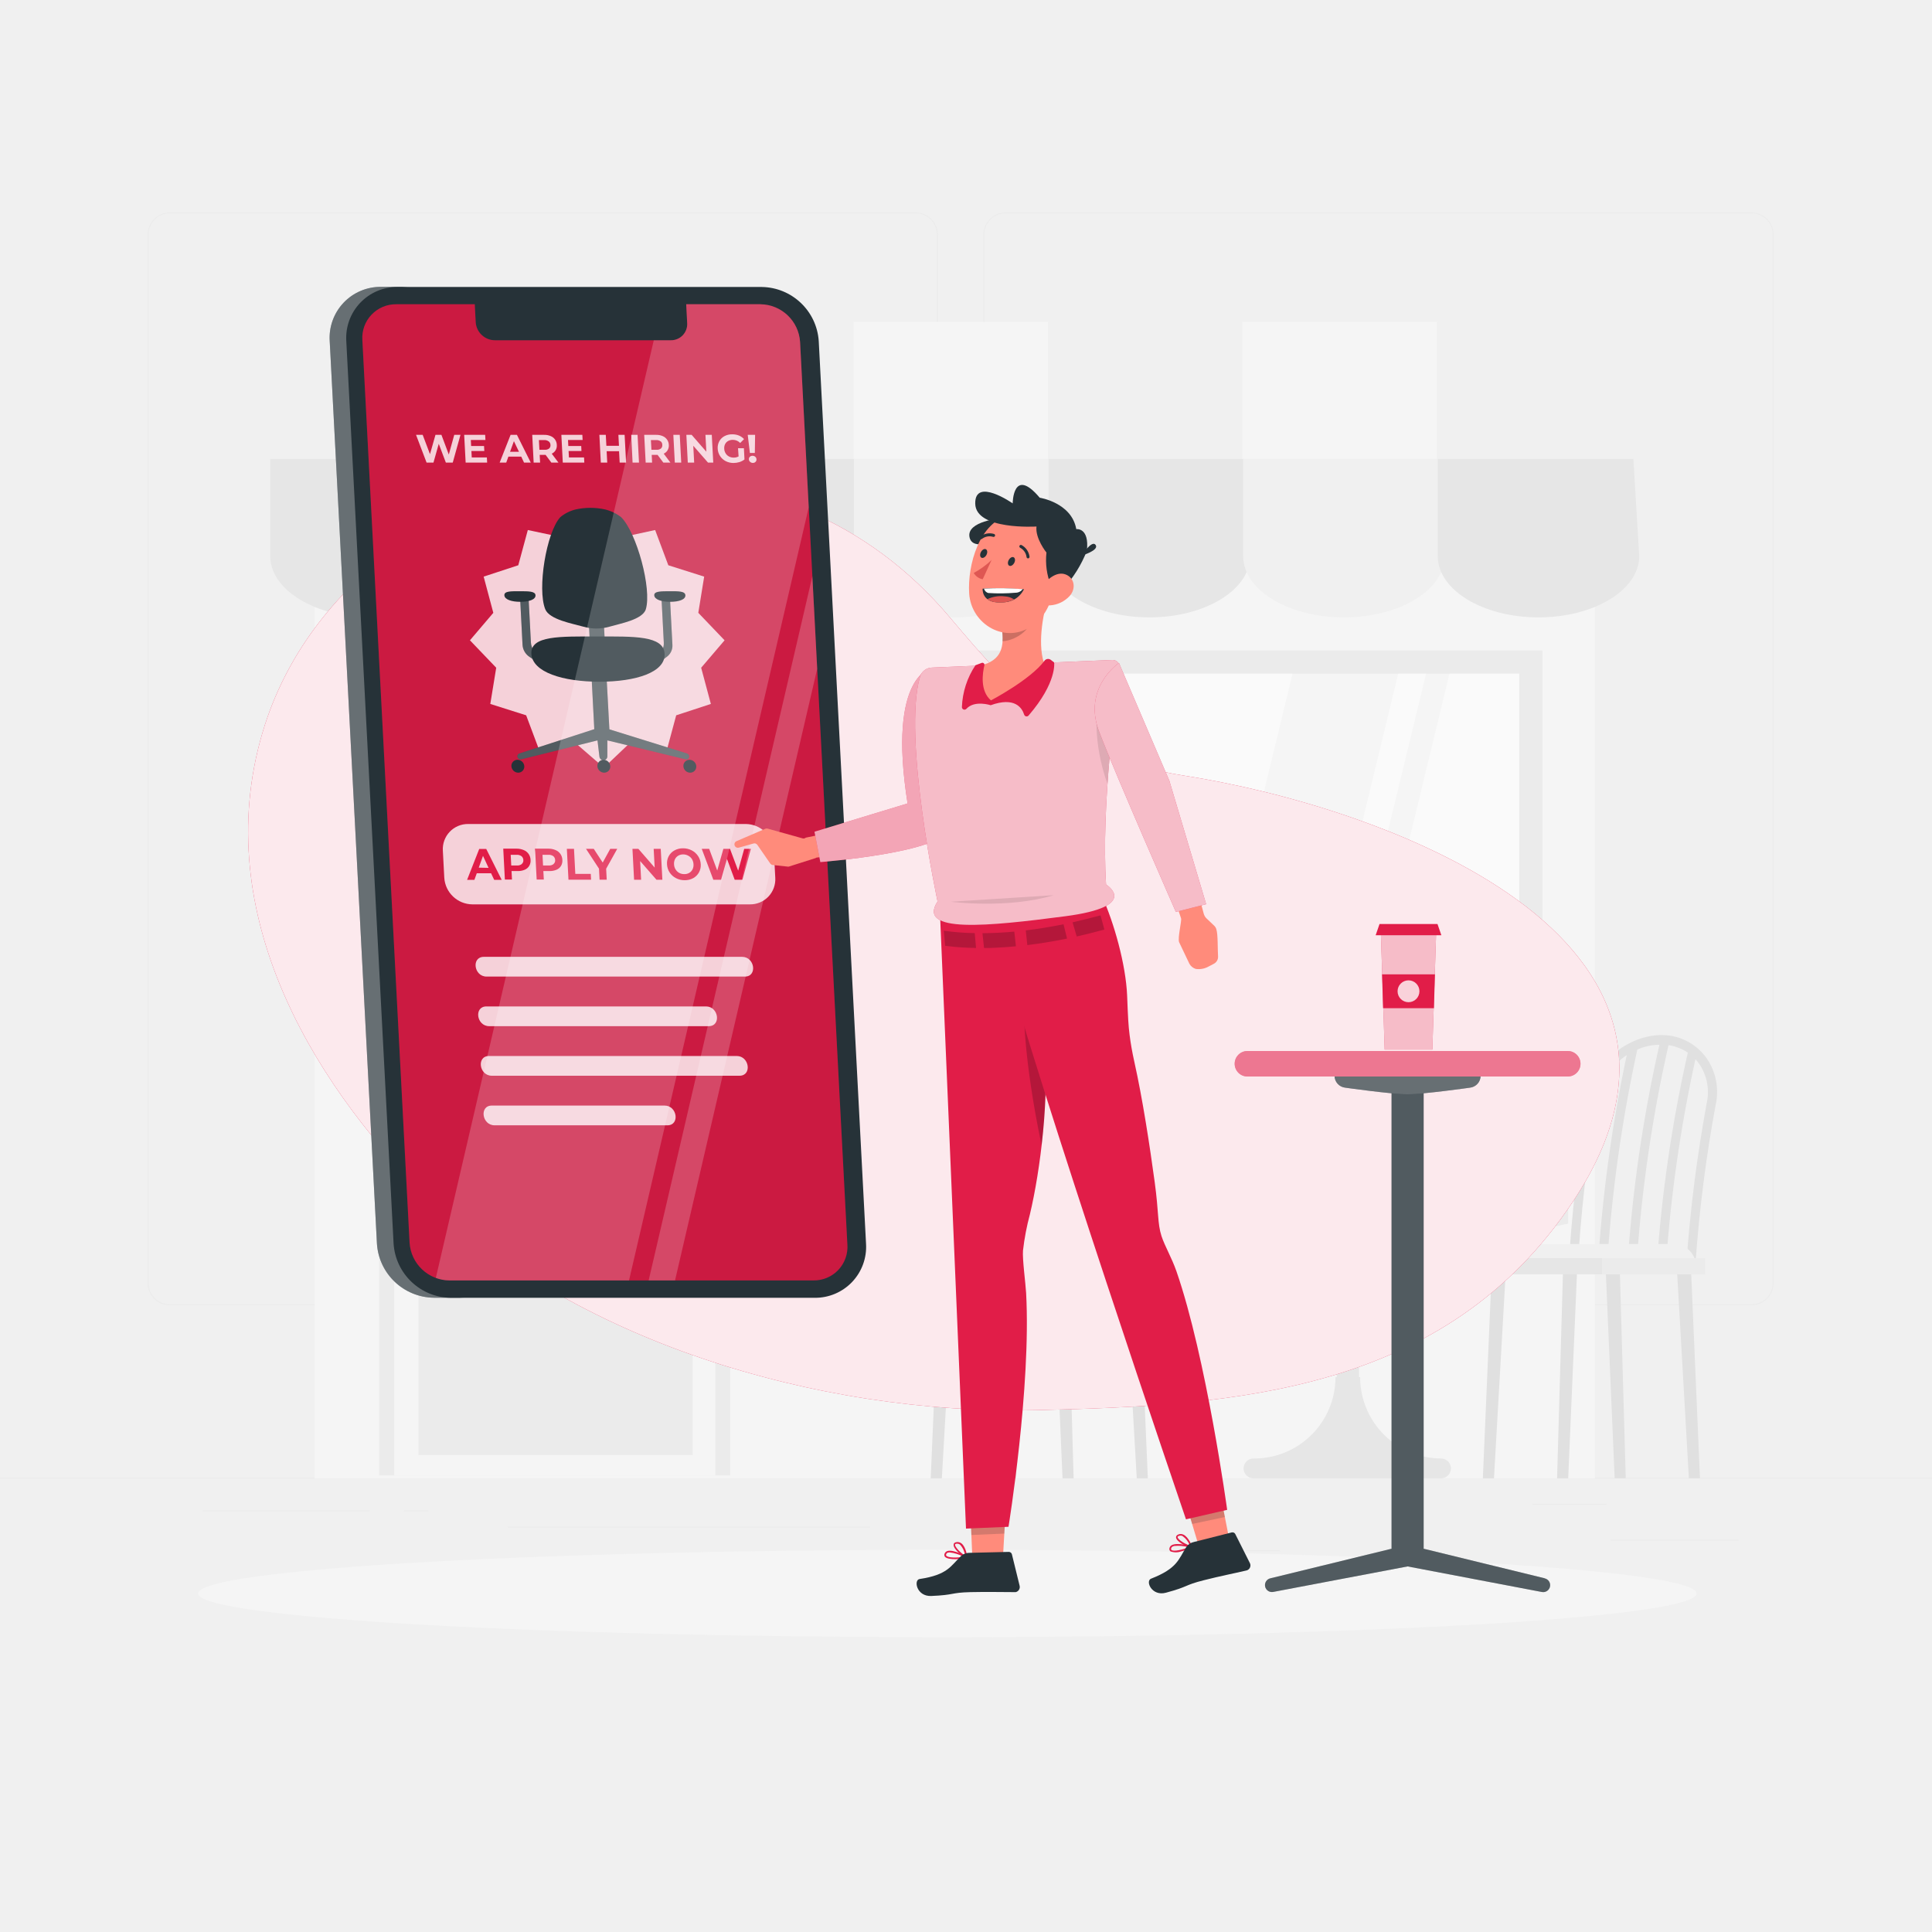
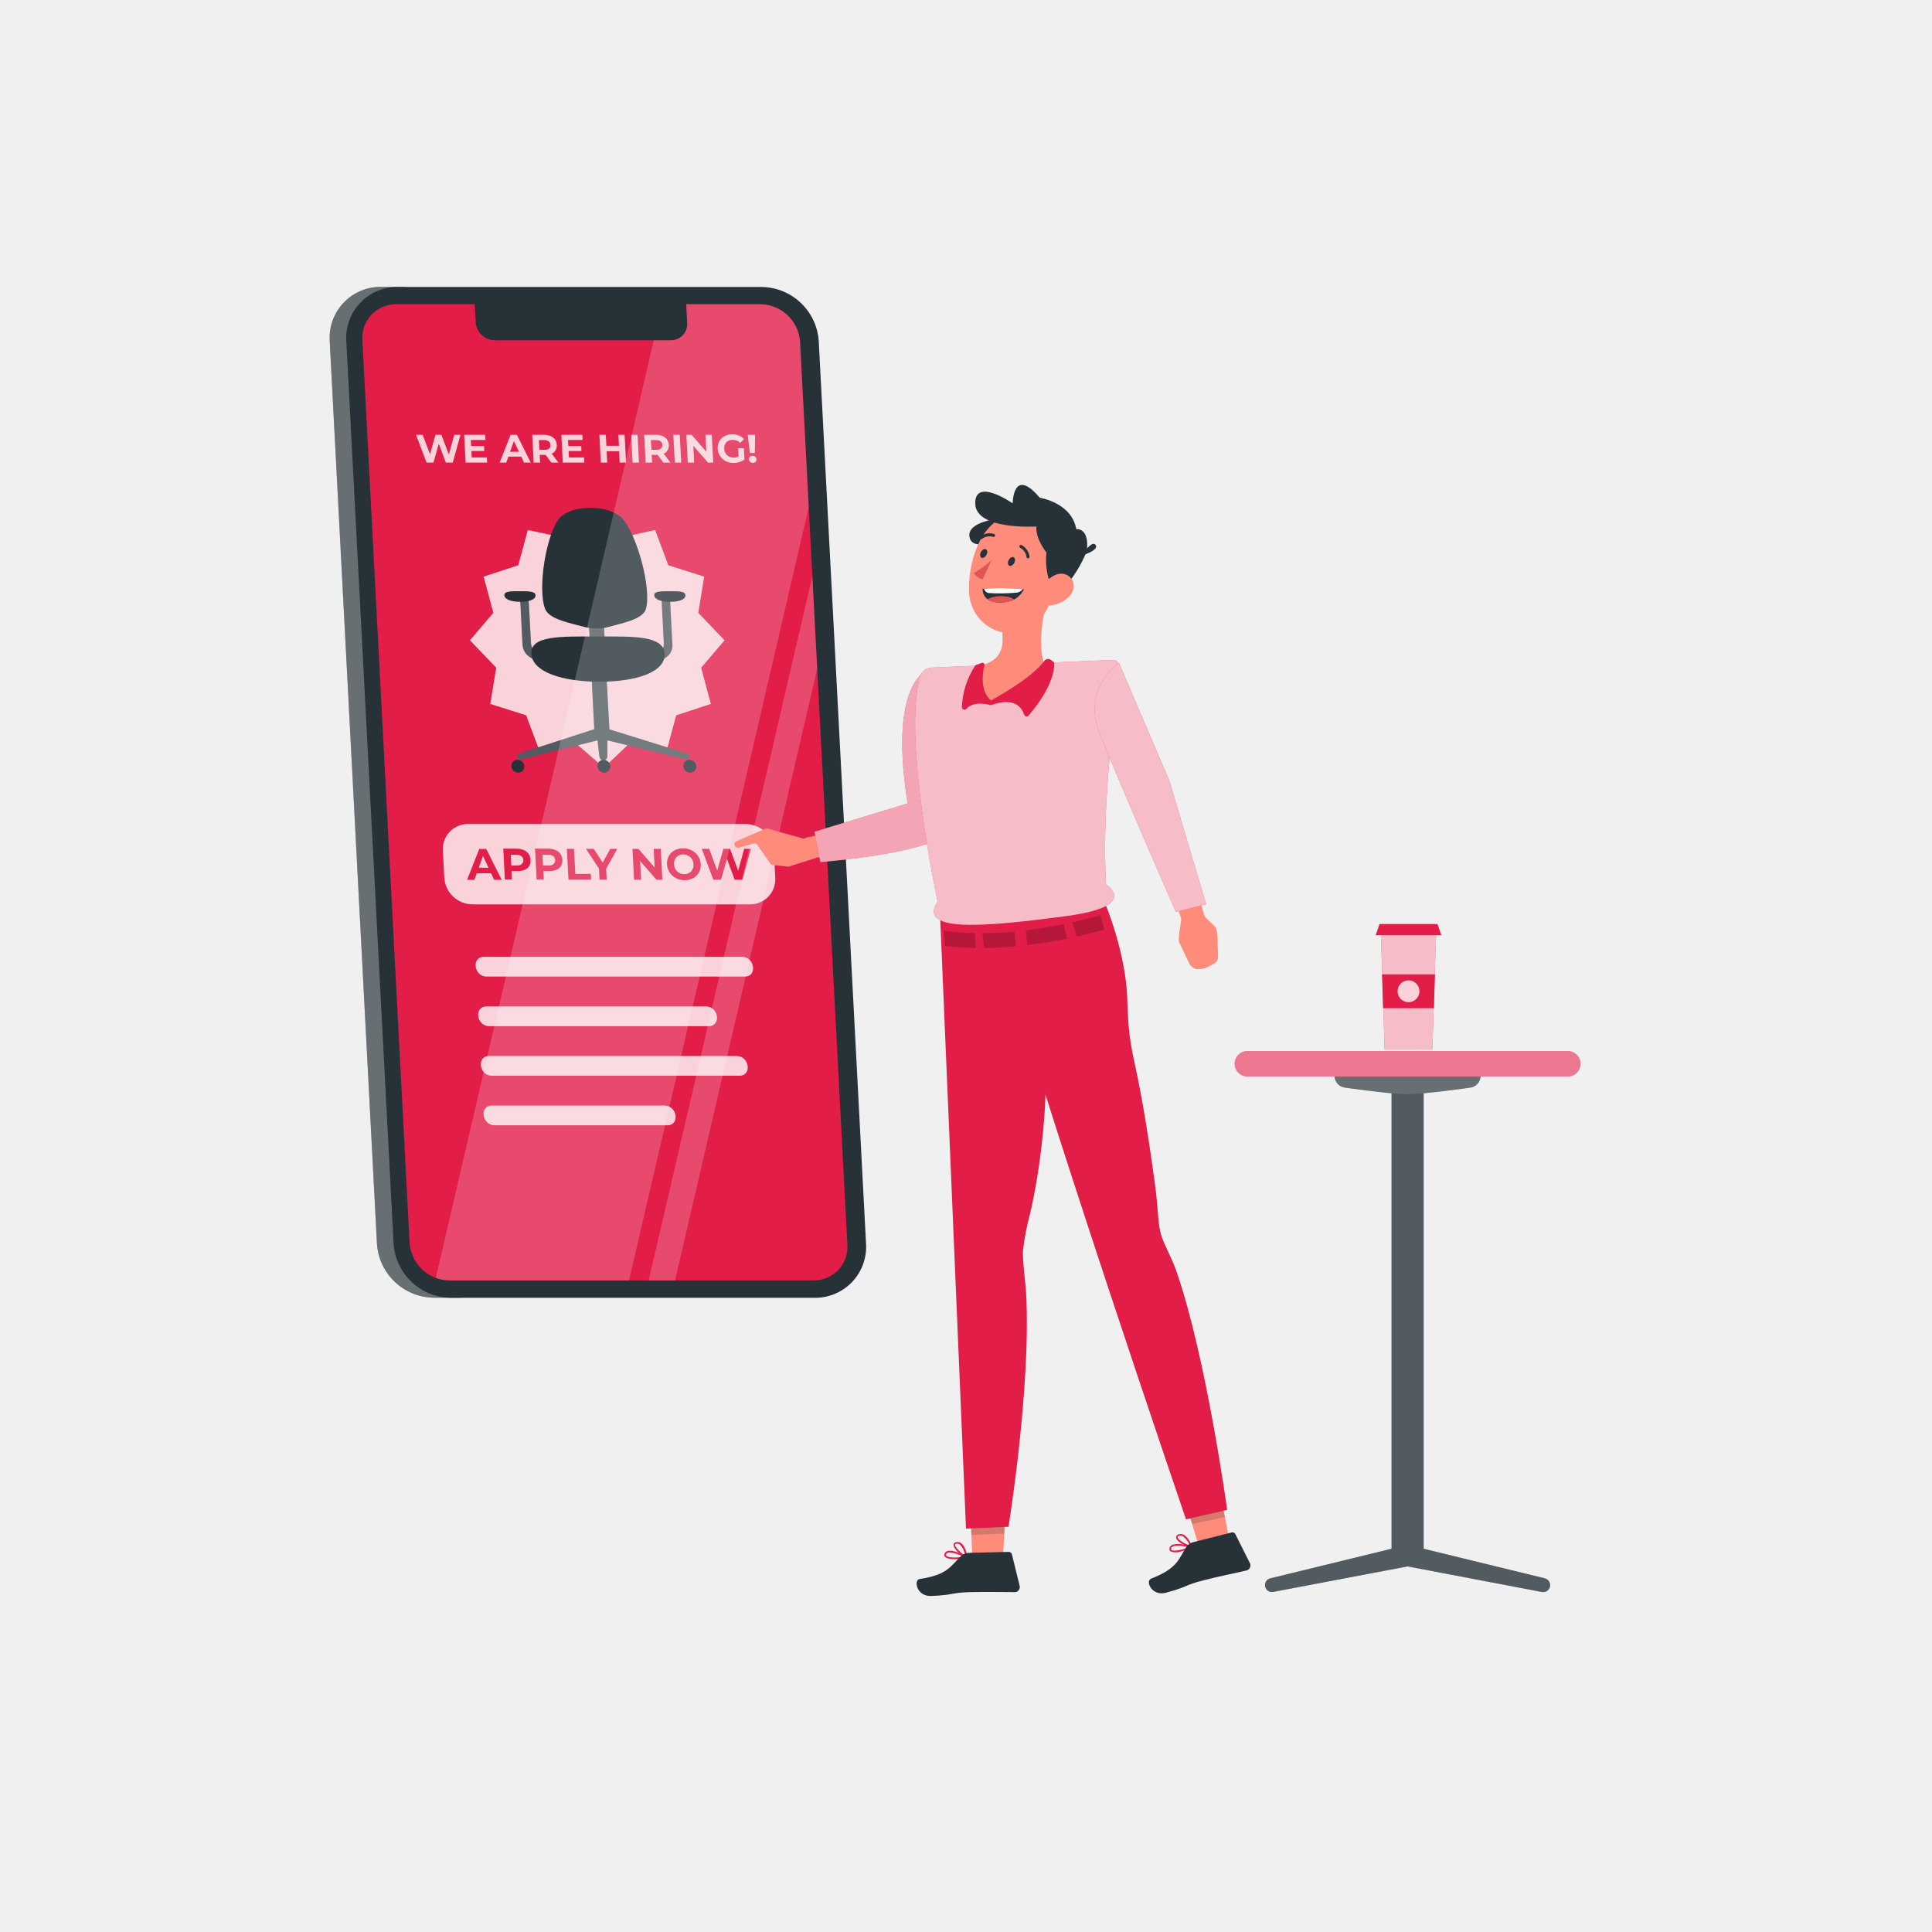
<svg xmlns="http://www.w3.org/2000/svg" viewBox="0 0 500 500">
-   <g id="background-complete">
-     <rect x="416.78" y="398.49" width="33.12" height="0.25" style="fill:#ebebeb" />
-     <rect x="322.53" y="401.21" width="8.69" height="0.25" style="fill:#ebebeb" />
-     <rect x="396.59" y="389.21" width="19.19" height="0.25" style="fill:#ebebeb" />
-     <rect x="52.46" y="390.89" width="43.19" height="0.25" style="fill:#ebebeb" />
-     <rect x="104.56" y="390.89" width="6.33" height="0.25" style="fill:#ebebeb" />
-     <rect x="131.47" y="395.11" width="93.68" height="0.25" style="fill:#ebebeb" />
-     <path d="M237,337.8H43.92a5.71,5.71,0,0,1-5.71-5.71V60.66A5.71,5.71,0,0,1,43.92,55H237a5.71,5.71,0,0,1,5.71,5.71V332.09A5.71,5.71,0,0,1,237,337.8ZM43.92,55.2a5.47,5.47,0,0,0-5.46,5.46V332.09a5.47,5.47,0,0,0,5.46,5.46H237a5.47,5.47,0,0,0,5.46-5.46V60.66A5.47,5.47,0,0,0,237,55.2Z" style="fill:#ebebeb" />
-     <path d="M453.31,337.8H260.21a5.72,5.72,0,0,1-5.71-5.71V60.66A5.72,5.72,0,0,1,260.21,55h193.1A5.71,5.71,0,0,1,459,60.66V332.09A5.71,5.71,0,0,1,453.31,337.8ZM260.21,55.2a5.47,5.47,0,0,0-5.46,5.46V332.09a5.47,5.47,0,0,0,5.46,5.46h193.1a5.47,5.47,0,0,0,5.46-5.46V60.66a5.47,5.47,0,0,0-5.46-5.46Z" style="fill:#ebebeb" />
-     <rect y="382.4" width="500" height="0.25" style="fill:#ebebeb" />
-     <rect x="81.41" y="113.33" width="331.35" height="269.26" style="fill:#f5f5f5" />
-     <rect x="69.94" y="83.28" width="50.61" height="35.85" style="fill:#f0f0f0" />
-     <rect x="120.25" y="83.28" width="50.61" height="35.85" style="fill:#f5f5f5" />
-     <rect x="170.57" y="83.28" width="50.61" height="35.85" style="fill:#f0f0f0" />
-     <rect x="220.89" y="83.28" width="50.61" height="35.85" style="fill:#f5f5f5" />
-     <rect x="271.2" y="83.28" width="50.61" height="35.85" style="fill:#f0f0f0" />
-     <rect x="321.52" y="83.28" width="50.61" height="35.85" style="fill:#f5f5f5" />
-     <rect x="371.83" y="83.28" width="50.61" height="35.85" style="fill:#f0f0f0" />
-     <path d="M122.08,143.93c0,8.75-11.67,15.85-26.07,15.85s-26.07-7.1-26.07-15.85V118.78h50.63Z" style="fill:#e6e6e6" />
-     <path d="M172.44,143.93c0,8.75-11.67,15.85-26.07,15.85s-26.07-7.1-26.07-15.85V118.78h50.63Z" style="fill:#f0f0f0" />
-     <path d="M222.8,143.93c0,8.75-11.67,15.85-26.07,15.85s-26.07-7.1-26.07-15.85V118.78h50.63Z" style="fill:#e6e6e6" />
-     <path d="M273.16,143.93c0,8.75-11.67,15.85-26.07,15.85S221,152.68,221,143.93V118.78h50.62Z" style="fill:#f0f0f0" />
-     <path d="M323.52,143.93c0,8.75-11.68,15.85-26.07,15.85s-26.08-7.1-26.08-15.85V118.78H322Z" style="fill:#e6e6e6" />
-     <path d="M373.88,143.93c0,8.75-11.68,15.85-26.08,15.85s-26.07-7.1-26.07-15.85V118.78h50.63Z" style="fill:#f0f0f0" />
-     <path d="M424.23,143.93c0,8.75-11.67,15.85-26.07,15.85s-26.07-7.1-26.07-15.85V118.78h50.63Z" style="fill:#e6e6e6" />
-     <rect x="245.08" y="171.34" width="151.1" height="85.72" style="fill:#fafafa" />
-     <polygon points="341.84 257 314.49 257 335.03 172.18 362.38 172.18 341.84 257" style="fill:#f5f5f5" />
-     <polygon points="355.11 257 349.05 257 369.59 172.18 375.65 172.18 355.11 257" style="fill:#f5f5f5" />
-     <polygon points="270.85 257 267.78 257 288.32 172.18 291.39 172.18 270.85 257" style="fill:#f5f5f5" />
-     <path d="M399.18,260.06H242.08V168.34h157.1Zm-151.1-6h145.1V174.34H248.08Z" style="fill:#ebebeb" />
-     <rect x="98.14" y="166.22" width="90.84" height="215.61" style="fill:#ebebeb" />
-     <rect x="102.01" y="170.13" width="83.12" height="211.71" style="fill:#f5f5f5" />
-     <rect x="108.29" y="198.06" width="33.32" height="77.53" style="fill:#fafafa" />
-     <rect x="145.95" y="198.06" width="33.32" height="77.53" style="fill:#fafafa" />
-     <rect x="108.29" y="299.04" width="70.98" height="77.53" style="fill:#ebebeb" />
-     <path d="M125.58,175.75H162A17.28,17.28,0,0,1,179.27,193v1a0,0,0,0,1,0,0h-71a0,0,0,0,1,0,0v-1A17.28,17.28,0,0,1,125.58,175.75Z" style="fill:#fafafa" />
-     <rect x="108.29" y="279.08" width="6.06" height="15.79" style="fill:#e6e6e6" />
-     <rect x="114.35" y="279.08" width="1.19" height="15.79" transform="translate(229.9 573.95) rotate(180)" style="fill:#e0e0e0" />
-     <circle cx="109.8" cy="285.29" r="2.56" style="fill:#e0e0e0" />
-     <rect x="110.55" y="289.7" width="1.32" height="3.2" style="fill:#e0e0e0" />
-     <path d="M111.11,285.29a3.57,3.57,0,1,1-3.57-3.58A3.57,3.57,0,0,1,111.11,285.29Z" style="fill:#ebebeb" />
-     <rect x="345.95" y="323.87" width="5.75" height="41.5" style="fill:#e6e6e6" />
-     <polygon points="405.83 316.68 317.83 334.68 291.83 316.68 291.83 299 405.83 299 405.83 316.68" style="fill:#ebebeb" />
-     <path d="M345.62,356.4a21.05,21.05,0,0,1-21.05,21.06h0a2.57,2.57,0,1,0,0,5.13h48.52a2.57,2.57,0,0,0,0-5.13A21.06,21.06,0,0,1,352,356.4Z" style="fill:#e6e6e6" />
-     <path d="M267.61,284.84a404,404,0,0,1,5.06,44.56l2.35-.2a406.53,406.53,0,0,0-5.1-44.85c-1.42-9.58-11-17.06-20.16-16.44a14.26,14.26,0,0,0-10.56,5.95A15.39,15.39,0,0,0,236.79,286,364.38,364.38,0,0,1,242,326.49l2.35-.15a369.68,369.68,0,0,0-5.21-40.77,13,13,0,0,1,2-10.3,12.21,12.21,0,0,1,.91-1.11,363.64,363.64,0,0,1,7.62,53.06l2.35-.17a359.26,359.26,0,0,0-8-54.61,12.41,12.41,0,0,1,5-1.93A363.62,363.62,0,0,1,257.32,328l2.35-.18a367.25,367.25,0,0,0-8.29-57.44,14.86,14.86,0,0,1,5.7,1.23A374,374,0,0,1,265,328.67l2.35-.19a377.55,377.55,0,0,0-7.51-55.43A18.29,18.29,0,0,1,267.61,284.84Z" style="fill:#e0e0e0" />
-     <path d="M296,327.7H241.91a5.76,5.76,0,0,1,5.75-5.75h42.61A5.76,5.76,0,0,1,296,327.7Z" style="fill:#f0f0f0" />
-     <polygon points="243.75 382.59 240.87 382.59 243.22 327.7 246.88 327.7 243.75 382.59" style="fill:#e0e0e0" />
-     <polygon points="262.95 382.59 260.08 382.59 261.65 327.7 265.31 327.7 262.95 382.59" style="fill:#e0e0e0" />
-     <polygon points="277.85 382.59 274.98 382.59 272.63 327.7 276.29 327.7 277.85 382.59" style="fill:#e0e0e0" />
-     <polygon points="297.06 382.59 294.19 382.59 291.05 327.7 294.71 327.7 297.06 382.59" style="fill:#e0e0e0" />
-     <rect x="266.23" y="325.61" width="32.15" height="4.18" style="fill:#e6e6e6" />
-     <rect x="239.55" y="325.61" width="26.67" height="4.18" style="fill:#ebebeb" />
-     <path d="M413.21,284.84a403.93,403.93,0,0,0-5,44.56l-2.35-.2a406.53,406.53,0,0,1,5.1-44.85c1.41-9.58,11-17.06,20.16-16.44a14.24,14.24,0,0,1,10.55,5.95A15.35,15.35,0,0,1,444,286a366.77,366.77,0,0,0-5.17,40.46l-2.34-.15a369.65,369.65,0,0,1,5.2-40.77,13,13,0,0,0-2-10.3,10.83,10.83,0,0,0-.92-1.11,362.27,362.27,0,0,0-7.61,53.06l-2.35-.17a358,358,0,0,1,8-54.61,12.4,12.4,0,0,0-5-1.93A364.79,364.79,0,0,0,423.5,328l-2.35-.18a367.27,367.27,0,0,1,8.3-57.44,15,15,0,0,0-5.71,1.23,372.76,372.76,0,0,0-7.91,57.11l-2.35-.19A374.88,374.88,0,0,1,421,273.05,18.34,18.34,0,0,0,413.21,284.84Z" style="fill:#e0e0e0" />
-     <path d="M384.81,327.7h54.1a5.75,5.75,0,0,0-5.75-5.75h-42.6a5.75,5.75,0,0,0-5.75,5.75Z" style="fill:#f0f0f0" />
-     <polygon points="437.08 382.59 439.95 382.59 437.6 327.7 433.94 327.7 437.08 382.59" style="fill:#e0e0e0" />
-     <polygon points="417.87 382.59 420.74 382.59 419.18 327.7 415.52 327.7 417.87 382.59" style="fill:#e0e0e0" />
-     <polygon points="402.97 382.59 405.85 382.59 408.2 327.7 404.54 327.7 402.97 382.59" style="fill:#e0e0e0" />
-     <polygon points="383.76 382.59 386.64 382.59 389.77 327.7 386.11 327.7 383.76 382.59" style="fill:#e0e0e0" />
-     <rect x="382.45" y="325.61" width="32.15" height="4.18" transform="translate(797.05 655.4) rotate(180)" style="fill:#e6e6e6" />
-     <rect x="414.6" y="325.61" width="26.67" height="4.18" transform="translate(855.87 655.4) rotate(180)" style="fill:#ebebeb" />
-   </g>
-   <g id="background-simple">
-     <path d="M268.27,364.94c51-1.15,105.77-4.37,138.74-53.88,45.85-68.84-50.08-102.47-100.69-110.35-29-4.52-43.42-20.72-60.43-40.85-21.39-25.31-49.69-36.52-85.5-36.87-39.94-.39-79.45,26-91.85,64.65-15,46.85,11.52,91.6,41.33,121.37C147.41,346.5,210.89,366.23,268.27,364.94Z" style="fill:#e11d48" />
-     <g style="opacity:0.9">
-       <path d="M268.27,364.94c51-1.15,105.77-4.37,138.74-53.88,45.85-68.84-50.08-102.47-100.69-110.35-29-4.52-43.42-20.72-60.43-40.85-21.39-25.31-49.69-36.52-85.5-36.87-39.94-.39-79.45,26-91.85,64.65-15,46.85,11.52,91.6,41.33,121.37C147.41,346.5,210.89,366.23,268.27,364.94Z" style="fill:#fff" />
-     </g>
-   </g>
-   <g id="Shadow">
-     <ellipse id="path" cx="245.18" cy="412.39" rx="193.89" ry="11.32" style="fill:#f5f5f5" />
-   </g>
  <g id="Device">
    <path d="M98.62,74.24h7.69A13.18,13.18,0,0,0,93,88.27l12.24,233.58a15,15,0,0,0,14.76,14h-7.69a14.94,14.94,0,0,1-14.76-14L85.33,88.27A13.17,13.17,0,0,1,98.62,74.24Z" style="fill:#263238" />
    <path d="M98.62,74.24h7.69A13.18,13.18,0,0,0,93,88.27l12.24,233.58a15,15,0,0,0,14.76,14h-7.69a14.94,14.94,0,0,1-14.76-14L85.33,88.27A13.17,13.17,0,0,1,98.62,74.24Z" style="fill:#fff;opacity:0.3" />
    <path d="M116.62,335.87h94.22a13.18,13.18,0,0,0,13.29-14L211.89,88.27a15,15,0,0,0-14.76-14H102.91a13.18,13.18,0,0,0-13.29,14l12.24,233.58A15,15,0,0,0,116.62,335.87Z" style="fill:#263238" />
    <path d="M219.3,322.08,207.06,88.5a10.42,10.42,0,0,0-10.27-9.76h-19.2l.25,4.84a4.18,4.18,0,0,1-4.24,4.48H128.11a5,5,0,0,1-5-4.71l-.24-4.61H102.58A8.69,8.69,0,0,0,93.78,88L106,321.61a10.42,10.42,0,0,0,10.27,9.76H210.5a8.67,8.67,0,0,0,8.8-9.29Z" style="fill:#e11d48" />
-     <path d="M219.3,322.08,207.06,88.5a10.42,10.42,0,0,0-10.27-9.76h-19.2l.25,4.84a4.18,4.18,0,0,1-4.24,4.48H128.11a5,5,0,0,1-5-4.71l-.24-4.61H102.58A8.69,8.69,0,0,0,93.78,88L106,321.61a10.42,10.42,0,0,0,10.27,9.76H210.5a8.67,8.67,0,0,0,8.8-9.29Z" style="opacity:0.1" />
    <g style="opacity:0.8">
      <path d="M192.77,252.74H125.93c-3.29,0-4-5.11-.71-5.11h66.84c3.29,0,4,5.11.71,5.11Z" style="fill:#fff" />
      <path d="M183.42,265.57H126.6c-3.29,0-4-5.11-.71-5.11h56.82c3.29,0,4,5.11.71,5.11Z" style="fill:#fff" />
      <path d="M191.38,278.4h-64.1c-3.29,0-4-5.11-.72-5.11h64.1c3.3,0,4,5.11.72,5.11Z" style="fill:#fff" />
      <path d="M172.74,291.23H128c-3.29,0-4-5.11-.72-5.11H172c3.29,0,4,5.11.72,5.11Z" style="fill:#fff" />
    </g>
    <g style="opacity:0.8">
      <path d="M119.17,112.54l-2,7.18h-1.78l-1.84-4.86-1.37,4.86h-1.78l-2.73-7.18h1.72l1.89,5,1.42-5h1.54l1.91,5.09,1.41-5.09Z" style="fill:#fff" />
      <path d="M126,118.39l.07,1.33h-5.56l-.38-7.18h5.43l.07,1.33h-3.78l.08,1.56h3.34l.07,1.29H122l.09,1.67Z" style="fill:#fff" />
      <path d="M134.9,118.18h-3.33l-.56,1.54h-1.7l2.83-7.18h1.64l3.58,7.18h-1.74Zm-.59-1.26L133,114.17l-1,2.75Z" style="fill:#fff" />
      <path d="M142.69,119.72l-1.49-2h-1.53l.11,2h-1.67l-.37-7.18h3.11a4,4,0,0,1,1.67.32,2.52,2.52,0,0,1,1.58,2.28,2.28,2.28,0,0,1-.31,1.38,2.25,2.25,0,0,1-1,.89l1.74,2.31Zm-.71-5.5a1.8,1.8,0,0,0-1.16-.33h-1.35l.13,2.51H141a1.65,1.65,0,0,0,1.12-.33,1.09,1.09,0,0,0,.34-.93A1.18,1.18,0,0,0,142,114.22Z" style="fill:#fff" />
      <path d="M151.15,118.39l.07,1.33h-5.57l-.37-7.18h5.43l.07,1.33H147l.08,1.56h3.34l.06,1.29h-3.33l.09,1.67Z" style="fill:#fff" />
      <path d="M161.65,112.54l.38,7.18h-1.66l-.16-2.94H157l.15,2.94h-1.66l-.37-7.18h1.66l.15,2.83h3.26l-.15-2.83Z" style="fill:#fff" />
      <path d="M163.36,112.54H165l.37,7.18h-1.66Z" style="fill:#fff" />
      <path d="M171.67,119.72l-1.49-2h-1.52l.1,2H167.1l-.38-7.18h3.11a4,4,0,0,1,1.67.32,2.61,2.61,0,0,1,1.13.9,2.56,2.56,0,0,1,.46,1.38,2.36,2.36,0,0,1-.32,1.38,2.18,2.18,0,0,1-1,.89l1.73,2.31Zm-.71-5.5a1.77,1.77,0,0,0-1.15-.33h-1.36l.14,2.51h1.35a1.65,1.65,0,0,0,1.12-.33,1.09,1.09,0,0,0,.34-.93A1.15,1.15,0,0,0,171,114.22Z" style="fill:#fff" />
      <path d="M174.26,112.54h1.66l.38,7.18h-1.66Z" style="fill:#fff" />
      <path d="M184.21,112.54l.38,7.18h-1.36l-3.81-4.36.23,4.36H178l-.37-7.18H179l3.8,4.36-.23-4.36Z" style="fill:#fff" />
      <path d="M191,116h1.52l.15,2.91a4.17,4.17,0,0,1-1.31.68,5.42,5.42,0,0,1-1.54.23,4.44,4.44,0,0,1-2-.47,3.85,3.85,0,0,1-1.47-1.33,3.79,3.79,0,0,1-.61-1.91,3.56,3.56,0,0,1,.41-1.91,3.3,3.3,0,0,1,1.34-1.33,4.14,4.14,0,0,1,2-.47,4.59,4.59,0,0,1,1.73.31,3.72,3.72,0,0,1,1.34.93l-1,1a2.63,2.63,0,0,0-1.9-.81,2.49,2.49,0,0,0-1.21.29,1.87,1.87,0,0,0-.79.81,2.25,2.25,0,0,0-.23,1.2,2.41,2.41,0,0,0,.36,1.19,2.22,2.22,0,0,0,.87.82,2.56,2.56,0,0,0,1.22.29,2.52,2.52,0,0,0,1.27-.31Z" style="fill:#fff" />
      <path d="M194.13,119.53a.91.91,0,0,1-.32-.66.84.84,0,0,1,.24-.65.94.94,0,0,1,.7-.26,1,1,0,0,1,.72.26.9.9,0,0,1,.31.65.84.84,0,0,1-.25.66.91.91,0,0,1-.68.27A1,1,0,0,1,194.13,119.53Zm-.62-7h1.91l-.07,4.69h-1.28Z" style="fill:#fff" />
    </g>
    <polygon points="152.84 132.76 160.28 139.18 169.55 137.17 172.96 146.29 182.24 149.23 180.72 158.6 187.52 165.71 181.46 172.81 183.97 182.18 175 185.12 172.54 194.24 163.06 192.23 156.29 198.66 148.85 192.23 139.59 194.24 136.17 185.12 126.89 182.18 128.42 172.81 121.62 165.71 127.67 158.6 125.17 149.23 134.13 146.29 136.6 137.17 146.07 139.18 152.84 132.76" style="fill:#fff;opacity:0.8" />
    <polygon points="156.58 167.15 152.7 167.15 152.37 160.83 156.25 160.83 156.58 167.15" style="fill:#263238" />
    <polygon points="156.58 167.15 152.7 167.15 152.37 160.83 156.25 160.83 156.58 167.15" style="fill:#fff;opacity:0.2" />
    <path d="M137.4,166.27l-.6-11.39h-2.19l.62,12a4,4,0,0,0,1.73,3.07l4,2.75-.13-2.53-.9-.37A4.06,4.06,0,0,1,137.4,166.27Z" style="fill:#263238" />
    <path d="M137.4,166.27l-.6-11.39h-2.19l.62,12a4,4,0,0,0,1.73,3.07l4,2.75-.13-2.53-.9-.37A4.06,4.06,0,0,1,137.4,166.27Z" style="fill:#fff;opacity:0.2" />
    <path d="M171.79,166.27l-.59-11.39h2.19l.63,12a3.58,3.58,0,0,1-1.41,3.07l-3.67,2.75-.13-2.53.86-.37A3.56,3.56,0,0,0,171.79,166.27Z" style="fill:#263238" />
    <path d="M171.79,166.27l-.59-11.39h2.19l.63,12a3.58,3.58,0,0,1-1.41,3.07l-3.67,2.75-.13-2.53.86-.37A3.56,3.56,0,0,0,171.79,166.27Z" style="fill:#fff;opacity:0.2" />
    <path d="M177.8,195l-20.09-6.25L157,175.64h-3.88l.68,13.07L134.4,195a.74.74,0,0,0-.51.75h0a.83.83,0,0,0,1,.77l19.74-4.91.5,4.2a1.07,1.07,0,0,0,1.05.95,1,1,0,0,0,1-.95l0-4.2,20.26,4.91a.74.74,0,0,0,.93-.77A.84.84,0,0,0,177.8,195Z" style="fill:#263238" />
    <path d="M177.8,195l-20.09-6.25L157,175.64h-3.88l.68,13.07L134.4,195a.74.74,0,0,0-.51.75h0a.83.83,0,0,0,1,.77l19.74-4.91.5,4.2a1.07,1.07,0,0,0,1.05.95,1,1,0,0,0,1-.95l0-4.2,20.26,4.91a.74.74,0,0,0,.93-.77A.84.84,0,0,0,177.8,195Z" style="fill:#fff;opacity:0.2" />
    <path d="M135.69,198.3a1.57,1.57,0,0,1-1.58,1.67,1.79,1.79,0,0,1-1.76-1.67,1.57,1.57,0,0,1,1.58-1.67A1.78,1.78,0,0,1,135.69,198.3Z" style="fill:#263238" />
    <path d="M157.94,198.3a1.57,1.57,0,0,1-1.58,1.67,1.79,1.79,0,0,1-1.76-1.67,1.58,1.58,0,0,1,1.59-1.67A1.77,1.77,0,0,1,157.94,198.3Z" style="fill:#263238" />
    <path d="M180.2,198.3a1.57,1.57,0,0,1-1.59,1.67,1.77,1.77,0,0,1-1.75-1.67,1.57,1.57,0,0,1,1.58-1.67A1.79,1.79,0,0,1,180.2,198.3Z" style="fill:#263238" />
    <path d="M138.59,154.06c.06,1.11-1.71,1.69-3.94,1.69s-4.06-.58-4.12-1.69,1.75-1.05,4-1.05S138.54,153,138.59,154.06Z" style="fill:#263238" />
    <path d="M169.32,154.06c.06,1.11,1.89,1.69,4.12,1.69s4-.58,3.94-1.69-1.86-1.05-4.09-1.05S169.26,153,169.32,154.06Z" style="fill:#263238" />
    <path d="M172,169.2c.25,4.75-7.34,7.23-16.86,7.23s-17.37-2.48-17.62-7.23,7.48-4.48,17-4.48S171.74,164.45,172,169.2Z" style="fill:#263238" />
    <path d="M157.72,162.19c2.71-.8,8.61-1.82,9.42-4.52,1.59-5.24-2.34-19.79-6.39-23.83a11.16,11.16,0,0,0-4.17-2,17.62,17.62,0,0,0-7.58,0,9.93,9.93,0,0,0-4,2c-3.62,4-6,18.59-3.89,23.83,1.09,2.7,7.1,3.72,9.89,4.52A12.23,12.23,0,0,0,157.72,162.19Z" style="fill:#263238" />
    <path d="M194.05,234.05h-71.8a7.36,7.36,0,0,1-7.27-6.9l-.37-7a6.49,6.49,0,0,1,6.55-6.9H193a7.36,7.36,0,0,1,7.27,6.9l.37,7A6.49,6.49,0,0,1,194.05,234.05Z" style="fill:#fff;opacity:0.8" />
    <path d="M127.09,226h-3.7l-.62,1.71h-1.89l3.14-8h1.82l4,8h-1.94Zm-.65-1.4L125,221.49l-1.1,3.06Z" style="fill:#e11d48" />
    <path d="M135.55,220a2.82,2.82,0,0,1,1.76,2.55,2.67,2.67,0,0,1-.34,1.53,2.46,2.46,0,0,1-1.15,1,4.41,4.41,0,0,1-1.82.35h-1.61l.11,2.2h-1.84l-.42-8h3.45A4.64,4.64,0,0,1,135.55,220Zm-.49,3.57a1.16,1.16,0,0,0,.38-1,1.32,1.32,0,0,0-.49-1,2,2,0,0,0-1.28-.35h-1.5l.14,2.77h1.51A1.84,1.84,0,0,0,135.06,223.6Z" style="fill:#e11d48" />
    <path d="M143.78,220a2.82,2.82,0,0,1,1.76,2.55,2.67,2.67,0,0,1-.34,1.53,2.46,2.46,0,0,1-1.15,1,4.41,4.41,0,0,1-1.82.35h-1.61l.12,2.2h-1.85l-.42-8h3.45A4.64,4.64,0,0,1,143.78,220Zm-.49,3.57a1.16,1.16,0,0,0,.38-1,1.34,1.34,0,0,0-.48-1,2,2,0,0,0-1.29-.35h-1.5l.14,2.77h1.51A1.84,1.84,0,0,0,143.29,223.6Z" style="fill:#e11d48" />
    <path d="M146.7,219.68h1.85l.34,6.48h4l.08,1.5h-5.85Z" style="fill:#e11d48" />
    <path d="M156.87,224.83l.15,2.83h-1.85l-.15-2.85-3.36-5.13h2l2.32,3.55,1.95-3.55h1.81Z" style="fill:#e11d48" />
    <path d="M171,219.68l.42,8h-1.52l-4.23-4.84.25,4.84h-1.82l-.42-8h1.53l4.22,4.85-.26-4.85Z" style="fill:#e11d48" />
    <path d="M174.93,227.26a4.34,4.34,0,0,1-1.64-1.48,4.15,4.15,0,0,1-.67-2.11,3.9,3.9,0,0,1,.45-2.11,3.66,3.66,0,0,1,1.49-1.48,4.44,4.44,0,0,1,2.21-.54,4.74,4.74,0,0,1,2.26.54,4.34,4.34,0,0,1,1.64,1.48,4.16,4.16,0,0,1,.68,2.11,3.82,3.82,0,0,1-.46,2.11,3.76,3.76,0,0,1-1.48,1.48,4.47,4.47,0,0,1-2.21.54A4.81,4.81,0,0,1,174.93,227.26Zm3.45-1.36a2.2,2.2,0,0,0,.85-.91,2.58,2.58,0,0,0,.25-1.32,2.91,2.91,0,0,0-.39-1.32,2.51,2.51,0,0,0-1-.91,2.68,2.68,0,0,0-1.29-.32,2.51,2.51,0,0,0-1.26.32,2.2,2.2,0,0,0-.85.91,2.6,2.6,0,0,0-.25,1.32,2.65,2.65,0,0,0,.39,1.32,2.56,2.56,0,0,0,.94.91,2.64,2.64,0,0,0,1.3.32A2.41,2.41,0,0,0,178.38,225.9Z" style="fill:#e11d48" />
    <path d="M194.33,219.68l-2.19,8h-2l-2-5.4-1.53,5.4h-2l-3-8h1.92l2.09,5.61,1.59-5.61h1.71l2.12,5.65,1.56-5.65Z" style="fill:#e11d48" />
    <path d="M112.79,330.73a10,10,0,0,0,3.5.64h46.5L209.3,131.28,207.06,88.5a10.42,10.42,0,0,0-10.27-9.76h-19.2l.25,4.84a4.18,4.18,0,0,1-4.24,4.48h-4.4Z" style="fill:#fff;opacity:0.2" />
    <polygon points="174.7 331.37 211.49 173.09 210.24 149.12 167.87 331.37 174.7 331.37" style="fill:#fff;opacity:0.2" />
  </g>
  <g id="Table">
    <path d="M399.77,408.46l-31.33-7.65V275.3h-8.31V400.81l-31.34,7.65a1.8,1.8,0,0,0,.77,3.52l34.72-6.59L399,412a1.8,1.8,0,0,0,.76-3.52Z" style="fill:#263238" />
    <g style="opacity:0.2">
      <path d="M399.77,408.46l-31.33-7.65V275.3h-8.31V400.81l-31.34,7.65a1.8,1.8,0,0,0,.77,3.52l34.72-6.59L399,412a1.8,1.8,0,0,0,.76-3.52Z" style="fill:#fff" />
    </g>
    <path d="M380.42,281.49s-12.08,1.71-16.14,1.71-16.13-1.71-16.13-1.71a3.11,3.11,0,0,1-2.78-3.08h37.82A3.11,3.11,0,0,1,380.42,281.49Z" style="fill:#263238" />
    <path d="M380.42,281.49s-12.08,1.71-16.14,1.71-16.13-1.71-16.13-1.71a3.11,3.11,0,0,1-2.78-3.08h37.82A3.11,3.11,0,0,1,380.42,281.49Z" style="fill:#fff;opacity:0.3" />
    <path d="M405.73,278.6h-82.9a3.3,3.3,0,0,1-3.3-3.3h0a3.3,3.3,0,0,1,3.3-3.3h82.9a3.3,3.3,0,0,1,3.3,3.3h0A3.3,3.3,0,0,1,405.73,278.6Z" style="fill:#e11d48" />
    <path d="M405.73,278.6h-82.9a3.3,3.3,0,0,1-3.3-3.3h0a3.3,3.3,0,0,1,3.3-3.3h82.9a3.3,3.3,0,0,1,3.3,3.3h0A3.3,3.3,0,0,1,405.73,278.6Z" style="fill:#fff;opacity:0.4" />
    <polygon points="370.69 271.63 358.35 271.63 357.35 240.95 371.69 240.95 370.69 271.63" style="fill:#e11d48" />
    <polygon points="370.69 271.63 358.35 271.63 357.35 240.95 371.69 240.95 370.69 271.63" style="fill:#fff;opacity:0.7" />
    <polygon points="373.02 242.04 356.02 242.04 357.02 239.13 372.02 239.13 373.02 242.04" style="fill:#e11d48" />
    <polygon points="371.1 260.92 371.36 252.16 357.68 252.16 357.94 260.92 371.1 260.92" style="fill:#e11d48" />
    <path d="M367.35,256.54a2.83,2.83,0,1,1-2.83-2.83A2.83,2.83,0,0,1,367.35,256.54Z" style="fill:#fff;opacity:0.8" />
  </g>
  <g id="Character">
    <path d="M304.17,233.24l1.49,4.43c.21.62-.94,5.1-.5,6.18l2.67,5.6a2.85,2.85,0,0,0,1.64,1.31h0a5.23,5.23,0,0,0,3.23-.58l1.43-.75a2,2,0,0,0,1.1-1.94c-.13-1.94,0-5.63-.44-7a2,2,0,0,0-.55-.91l-2.1-2a2.83,2.83,0,0,1-.63-1.17l-1.34-5a2.86,2.86,0,0,0-4-1.83l-.52.26A2.85,2.85,0,0,0,304.17,233.24Z" style="fill:#ff8b7b" />
    <path d="M215.55,215.34l-7,1.44a.92.92,0,0,1-.84.19l-9-2.51a.89.89,0,0,0-.6,0l-7.5,3.23a.89.89,0,0,0-.49,1.11v0a.9.9,0,0,0,1.09.57l3.79-1.07a.89.89,0,0,1,1,.35l3.34,4.83a.92.92,0,0,0,.64.38l3.81.41a.73.73,0,0,0,.36,0l6.9-2.19a.92.92,0,0,0,.28-.14l6.58-.76a.9.9,0,0,0,.13-1.29l-1.23-4.51A.89.89,0,0,0,215.55,215.34Z" style="fill:#ff8b7b" />
    <path d="M245.22,214.47c-.53,6.09-32.92,8.64-32.92,8.64l-1.51-7.86,24.09-7.32c-5.33-33.72,6.43-35.11,6.43-35.11S246.94,194.4,245.22,214.47Z" style="fill:#e11d48" />
    <g style="opacity:0.6">
      <path d="M245.22,214.47c-.53,6.09-32.92,8.64-32.92,8.64l-1.51-7.86,24.09-7.32c-5.33-33.72,6.43-35.11,6.43-35.11S246.94,194.4,245.22,214.47Z" style="fill:#fff" />
    </g>
    <polygon points="251 387.8 251.77 406.27 259.4 405.95 260.45 387.4 251 387.8" style="fill:#ff8b7b" />
    <polygon points="251.39 397.25 259.92 396.89 260.45 387.4 250.99 387.8 251.39 397.25" style="fill:#263238;opacity:0.2" />
    <path d="M243.24,235.74,250,395.6l11-.47s5.88-36.13,4.56-60.49c-.14-2.52-1-8.84-.81-11a64.22,64.22,0,0,1,1.8-9.42c2.67-11.21,5.16-30.59,3.65-45.11,0,0,14.37-15.36,10.54-35Z" style="fill:#e11d48" />
-     <path d="M271.43,267.64l-3.65-8L265,260.93s-.3,12.29,4.55,35.42a131.55,131.55,0,0,0,.62-27.22S270.66,268.61,271.43,267.64Z" style="opacity:0.2" />
    <path d="M247.27,403.52c-1.14,0-2.34-.16-2.73-.64a.83.83,0,0,1,0-.95,1.11,1.11,0,0,1,.67-.53c1.53-.46,4.8,1.3,4.94,1.38a.2.2,0,0,1,.11.22.22.22,0,0,1-.17.19A16.7,16.7,0,0,1,247.27,403.52Zm-1.51-1.76a1.4,1.4,0,0,0-.41.06.59.59,0,0,0-.43.32c-.15.27-.09.4,0,.47.44.59,2.77.55,4.48.3A10,10,0,0,0,245.76,401.76Z" style="fill:#e11d48" />
    <path d="M250.05,403.18H250c-1.11-.47-3.38-2.41-3.2-3.46,0-.25.19-.56.79-.63a1.65,1.65,0,0,1,1.23.34c1.2.94,1.5,3.43,1.52,3.54a.2.2,0,0,1-.1.2A.19.19,0,0,1,250.05,403.18Zm-2.34-3.68h-.13c-.39.05-.41.2-.43.26,0,.63,1.45,2.16,2.61,2.81a5.07,5.07,0,0,0-1.29-2.8,1.1,1.1,0,0,0-.76-.26Z" style="fill:#e11d48" />
    <path d="M251,401.87l10.07-.24a.82.82,0,0,1,.81.62l2,8.15a1.36,1.36,0,0,1-1,1.64l-.28,0c-3.63,0-6.87-.1-11.39,0-5.33.13-4,.74-10.23,1-3.78.14-4.57-4.14-3-4.39,7.31-1.1,8-3.33,10.79-6A3.24,3.24,0,0,1,251,401.87Z" style="fill:#263238" />
    <polygon points="306.28 386.93 311.6 404.64 318.92 402.44 315.35 384.2 306.28 386.93" style="fill:#ff8b7b" />
    <polygon points="308.53 394.4 316.99 392.61 315.35 384.2 306.28 386.93 308.53 394.4" style="fill:#263238;opacity:0.2" />
    <path d="M258.29,242.36c9.89,37.37,48.64,150.84,48.64,150.84l10.66-2.45S312.2,351.31,304.46,329c-1.24-3.55-3-6.46-3.87-9.12-1.07-3.38-.66-5.92-1.76-14-1.27-9.32-3.13-21.54-5.27-31.11-.57-2.57-.95-4.77-1.22-6.91-.32-2.51-.41-4.37-.64-10.2-.33-8-3.39-18.94-6.59-25.91l-28.72,1.21S257.67,240,258.29,242.36Z" style="fill:#e11d48" />
    <path d="M305.71,401.49a4,4,0,0,1-2.8,0,.82.82,0,0,1-.22-.93,1.14,1.14,0,0,1,.54-.66c1.39-.79,5,.2,5.12.25a.21.21,0,0,1,.16.19.25.25,0,0,1-.13.22A16.61,16.61,0,0,1,305.71,401.49Zm-1.86-1.39a2,2,0,0,0-.4.16.62.62,0,0,0-.34.4c-.09.3,0,.42.08.47.56.48,2.82-.07,4.43-.7A10,10,0,0,0,303.85,400.1Z" style="fill:#e11d48" />
    <path d="M308.35,400.55a.14.14,0,0,1-.09,0c-1.19-.2-3.83-1.6-3.9-2.66,0-.25.07-.59.64-.79a1.64,1.64,0,0,1,1.27.06c1.38.65,2.23,3,2.27,3.11a.22.22,0,0,1-.05.22A.24.24,0,0,1,308.35,400.55Zm-3.1-3.08-.13,0c-.37.13-.36.29-.36.35.1.62,1.89,1.78,3.17,2.16a5.17,5.17,0,0,0-1.88-2.44,1.12,1.12,0,0,0-.8-.09Z" style="fill:#e11d48" />
    <path d="M309,399.06l9.77-2.47a.81.81,0,0,1,.92.42l3.77,7.5a1.35,1.35,0,0,1-.58,1.82,1.48,1.48,0,0,1-.27.1c-3.54.83-6.72,1.43-11.1,2.54-5.17,1.31-3.7,1.59-9.76,3.22-3.66,1-5.38-3-3.88-3.62,6.89-2.69,7.09-5,9.19-8.27A3.2,3.2,0,0,1,309,399.06Z" style="fill:#263238" />
    <g style="opacity:0.2">
      <path d="M276.15,242.9l-.91-3.7c-3.51.71-6.78,1.23-9.77,1.59l.4,3.8C269,244.21,272.45,243.66,276.15,242.9Z" />
      <path d="M252.26,241.49a63.51,63.51,0,0,1-8-.62l.34,3.91a69.13,69.13,0,0,0,8,.55Z" />
      <path d="M284.82,236.9q-3.78,1-7.25,1.8l1.09,3.66c2.29-.52,4.67-1.11,7.15-1.8Z" />
      <path d="M262.5,241.1c-3.06.28-5.81.4-8.24.41l.41,3.83c1,0,2,0,3-.07,1.64-.07,3.39-.19,5.25-.37Z" />
    </g>
    <path d="M287.86,170.8l-14.77.62c-3.26,3.6-17.62,3.43-16.95.72l-14.91.63a3.33,3.33,0,0,0-3.11,2.27c-4.6,15.64,4.52,58.26,4.52,58.26-5.46,8.37,13.22,6.41,33,3.83s10.61-8.21,10.61-8.21c-1.29-20.31,2.45-47.75,3.52-56A1.85,1.85,0,0,0,287.86,170.8Z" style="fill:#e11d48" />
    <g style="opacity:0.7">
      <path d="M287.86,170.8l-14.77.62c-3.26,3.6-17.62,3.43-16.95.72l-14.91.63a3.33,3.33,0,0,0-3.11,2.27c-4.6,15.64,4.52,58.26,4.52,58.26-5.46,8.37,13.22,6.41,33,3.83s10.61-8.21,10.61-8.21c-1.29-20.31,2.45-47.75,3.52-56A1.85,1.85,0,0,0,287.86,170.8Z" style="fill:#fff" />
    </g>
    <path d="M259.06,134.11s-8.91.77-8.16,4.85,8.22.39,8.22.39Z" style="fill:#263238" />
    <path d="M271.29,154.43c-1.51,5-2.89,13-.82,17.92.5,1.18-.41,3.31-1.45,4.06-3.64,2.86-7.85,5.52-12.48,5.22-5.94-.39-6.39-4.84-5-7.2.38-.63,1.36-2,2.08-2.19,5.77-1.23,6.29-5.13,5.66-9.51Z" style="fill:#ff8b7b" />
-     <path d="M266.41,157.84l-7.11,4.87a19.52,19.52,0,0,1,.13,3.24c2.5-.1,5.89-1.85,7.13-4.46C267.35,159.9,267,158.1,266.41,157.84Z" style="opacity:0.2;isolation:isolate" />
    <path d="M274.32,146.3c-1.81,7.69-2.49,12.27-7.09,15.58-6.93,5-15.9-.25-16.41-8.29-.46-7.3,2.58-18.6,10.71-20.38a10.76,10.76,0,0,1,12.85,8.14A10.89,10.89,0,0,1,274.32,146.3Z" style="fill:#ff8b7b" />
    <path d="M262.47,145.7c-.32.59-.9.92-1.29.7s-.45-.87-.12-1.47.9-.92,1.29-.7S262.8,145.11,262.47,145.7Z" style="fill:#263238" />
    <path d="M255.29,143.62c-.33.6-.91.92-1.3.71s-.45-.88-.12-1.48.9-.92,1.29-.7S255.61,143,255.29,143.62Z" style="fill:#263238" />
    <path d="M265.94,144.49a.4.4,0,0,1-.27-.32,3.16,3.16,0,0,0-1.62-2.39.4.4,0,0,1-.21-.53h0a.39.39,0,0,1,.52-.2h0a4,4,0,0,1,2.08,3,.4.4,0,0,1-.33.46Z" style="fill:#263238" />
    <path d="M253.78,139.56a.4.4,0,0,1-.25-.51.43.43,0,0,1,.15-.2,4,4,0,0,1,3.59-.66.4.4,0,0,1,.24.51h0a.42.42,0,0,1-.52.23h0a3.18,3.18,0,0,0-2.84.52A.42.42,0,0,1,253.78,139.56Z" style="fill:#263238" />
    <path d="M256.63,144.91a21,21,0,0,1-4.63,3.37,3.39,3.39,0,0,0,2.32,1.64Z" style="fill:#de5753" />
    <path d="M254.3,152.36s2.86-.39,10.71.14c-1.12,2.07-3,3.68-7,3.39S254.3,152.36,254.3,152.36Z" style="fill:#263238" />
    <path d="M260,154.34a8.07,8.07,0,0,0-4.49.73,4.59,4.59,0,0,0,2.45.81,8,8,0,0,0,4.48-.74A4.47,4.47,0,0,0,260,154.34Z" style="fill:#de5753" />
    <path d="M254.67,152.33a1.5,1.5,0,0,0,1.12,1.14,46.74,46.74,0,0,0,7-.07,2.29,2.29,0,0,0,1.87-.93A72.4,72.4,0,0,0,254.67,152.33Z" style="fill:#fff" />
    <path d="M272,151.58a17.7,17.7,0,0,1-1.18-8.58s-2.94-3.63-2.58-6.74c0,0-15.73,1-15.85-5.92s9.69-.07,9.69-.07.07-9.68,7-1.46c0,0,8.26,1.26,9.46,8.13,0,0,3.41-.51,2.75,5.58a31.45,31.45,0,0,1-6.27,10Z" style="fill:#263238" />
    <path d="M276.86,154.2a7.56,7.56,0,0,1-5.16,2.47c-2.63.11-3.36-2.38-2.13-4.55,1.1-2,3.79-4.37,6.19-3.46S278.48,152.37,276.86,154.2Z" style="fill:#ff8b7b" />
    <path d="M279.92,143.79s2.66-4.17,3.63-2.76S279.92,143.79,279.92,143.79Z" style="fill:#263238" />
    <path d="M254.76,172.18c-.48,2-1.18,6.62,1.7,9.08,0,0,10.23-5.36,13.84-10.24a1.15,1.15,0,0,1,1.63-.26l.88.68s.8,5.14-6.6,13.72a.67.67,0,0,1-1.16-.22c-.57-1.8-2.47-4.66-8.66-2.43,0,0-4.18-1.38-6.28.93a.67.67,0,0,1-1.17-.48,20.89,20.89,0,0,1,3.51-10.8l1.6-.6A.53.53,0,0,1,254.76,172.18Z" style="fill:#e11d48" />
-     <path d="M246.06,233.37s14.76,1.9,26.61-1.69Z" style="opacity:0.1" />
-     <path d="M284,183.54s-1.37,8,2.59,19.31c.41-5.87.95-11.49,1.49-16.37Z" style="opacity:0.1" />
    <path d="M289.57,171.58s-9.5,6.4-5.09,17.85S304.31,236,304.31,236l7.84-2-9.52-31.93-13.06-30.54" style="fill:#e11d48" />
    <path d="M289.57,171.58s-9.5,6.4-5.09,17.85S304.31,236,304.31,236l7.84-2-9.52-31.93-13.06-30.54" style="fill:#fff;opacity:0.7" />
  </g>
</svg>
